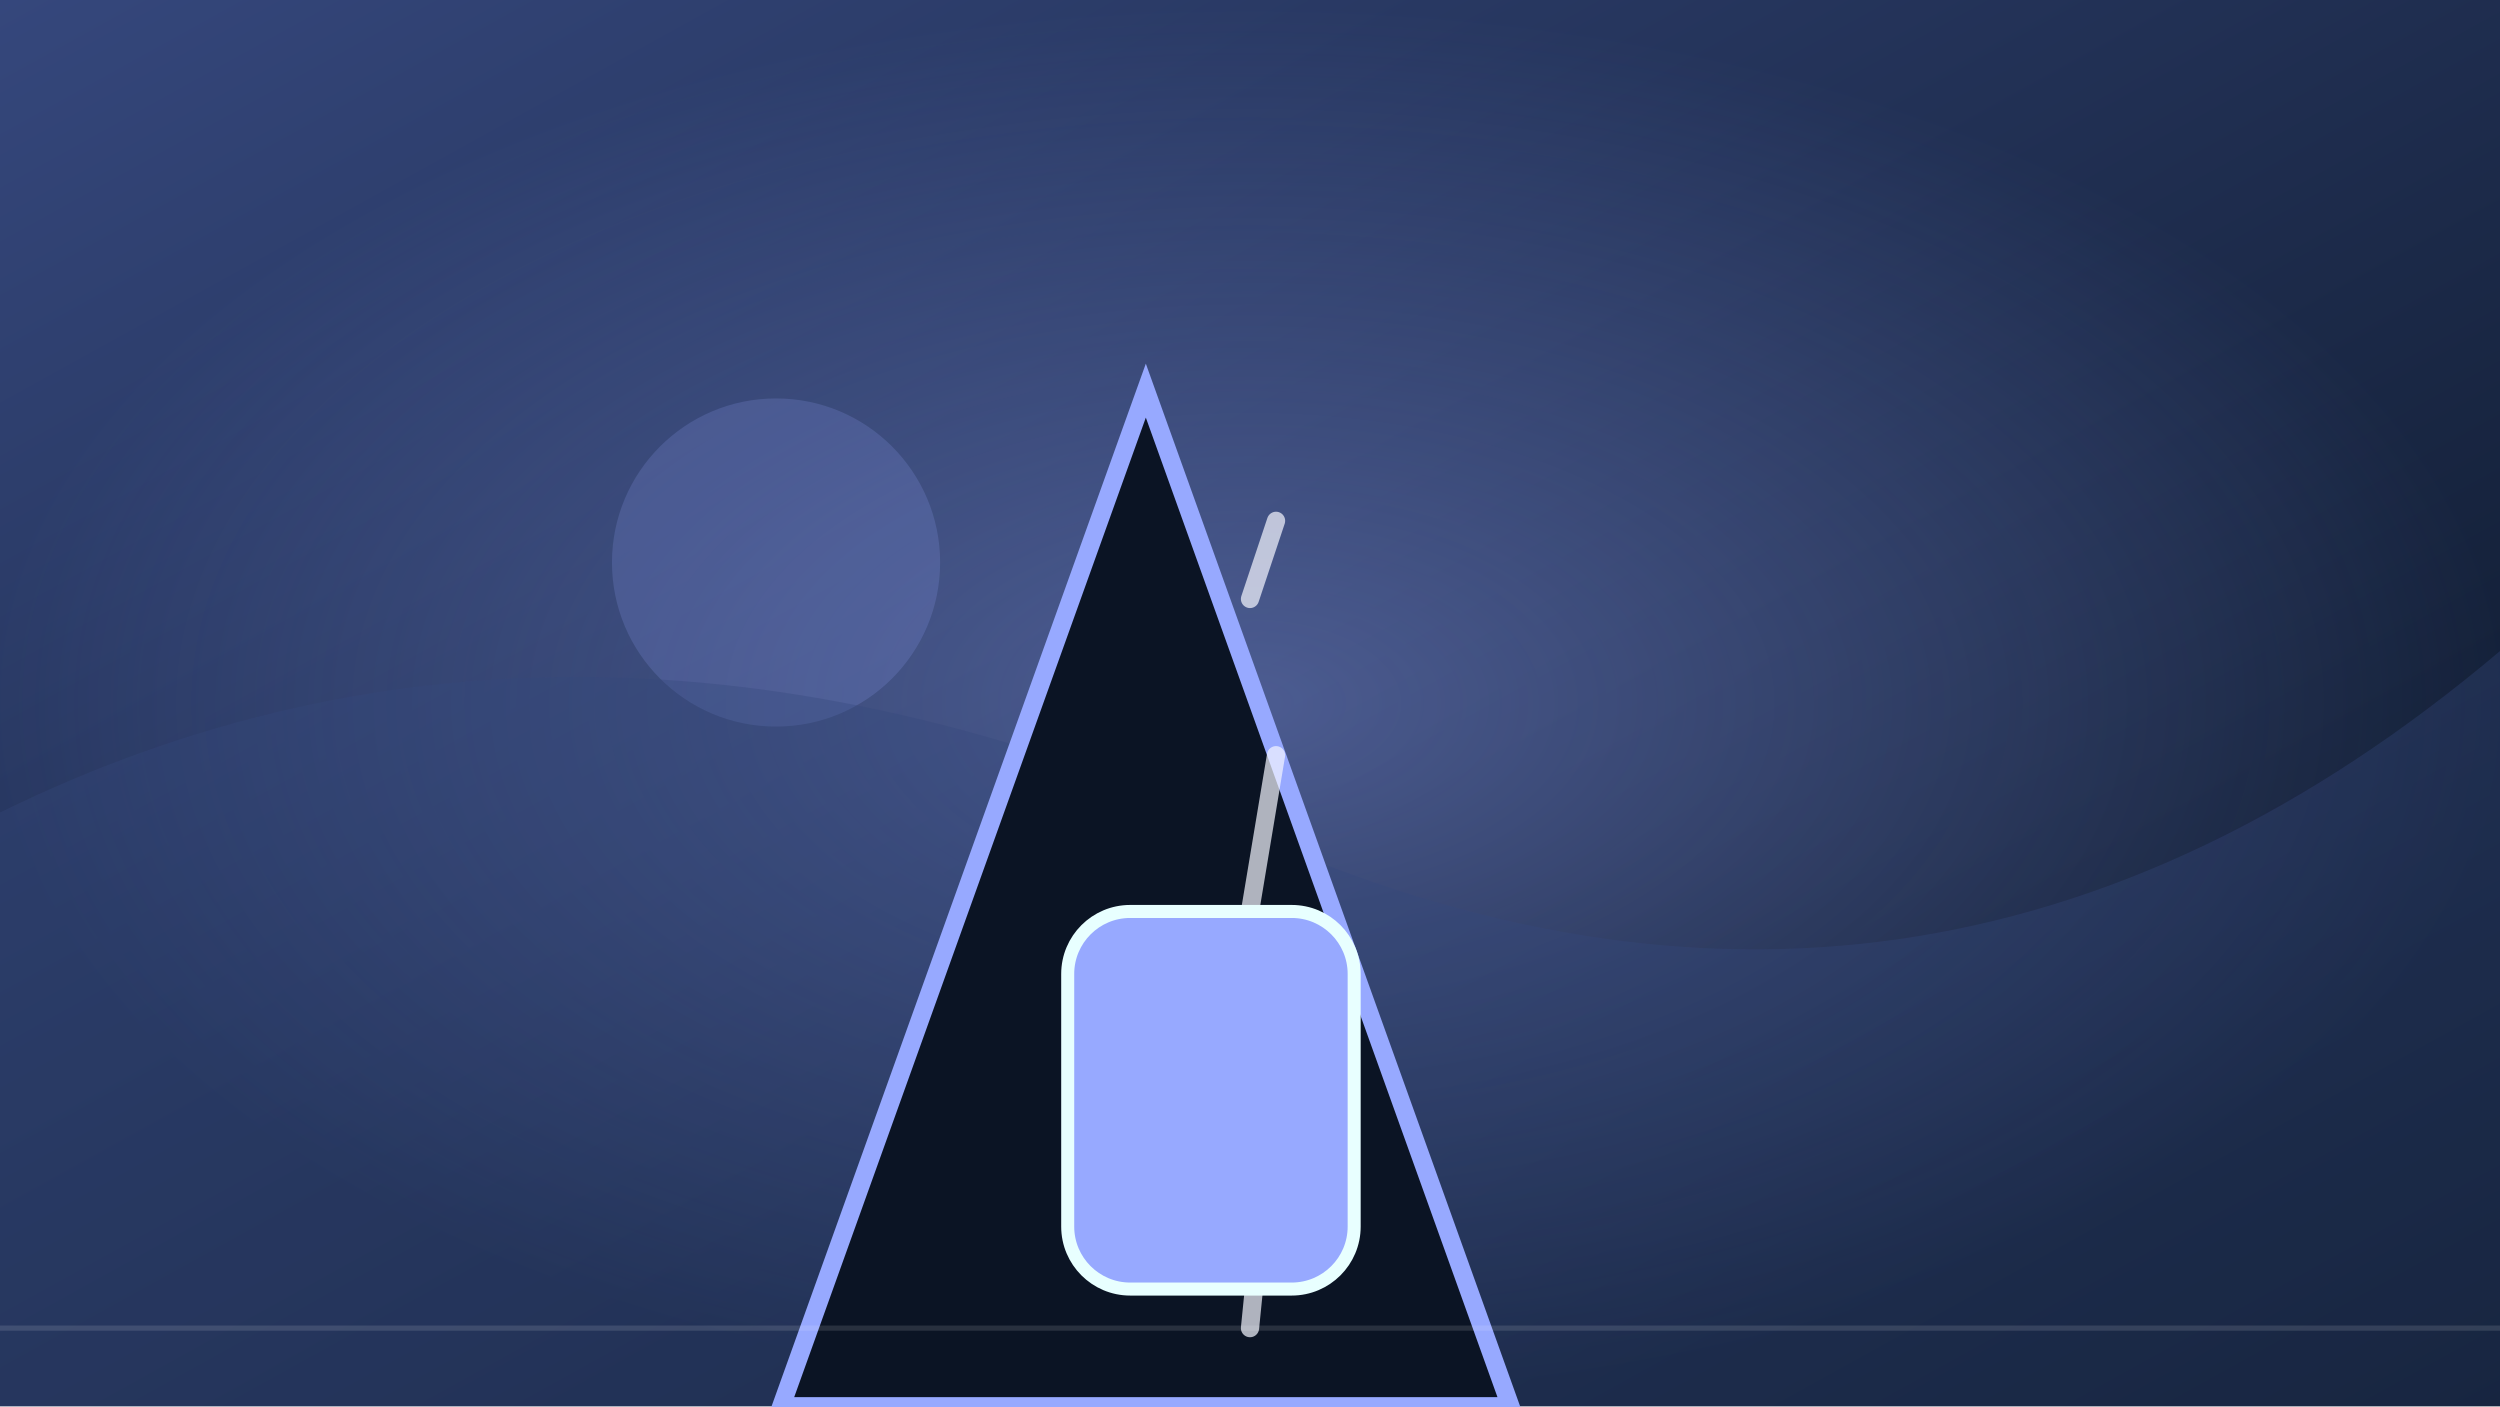
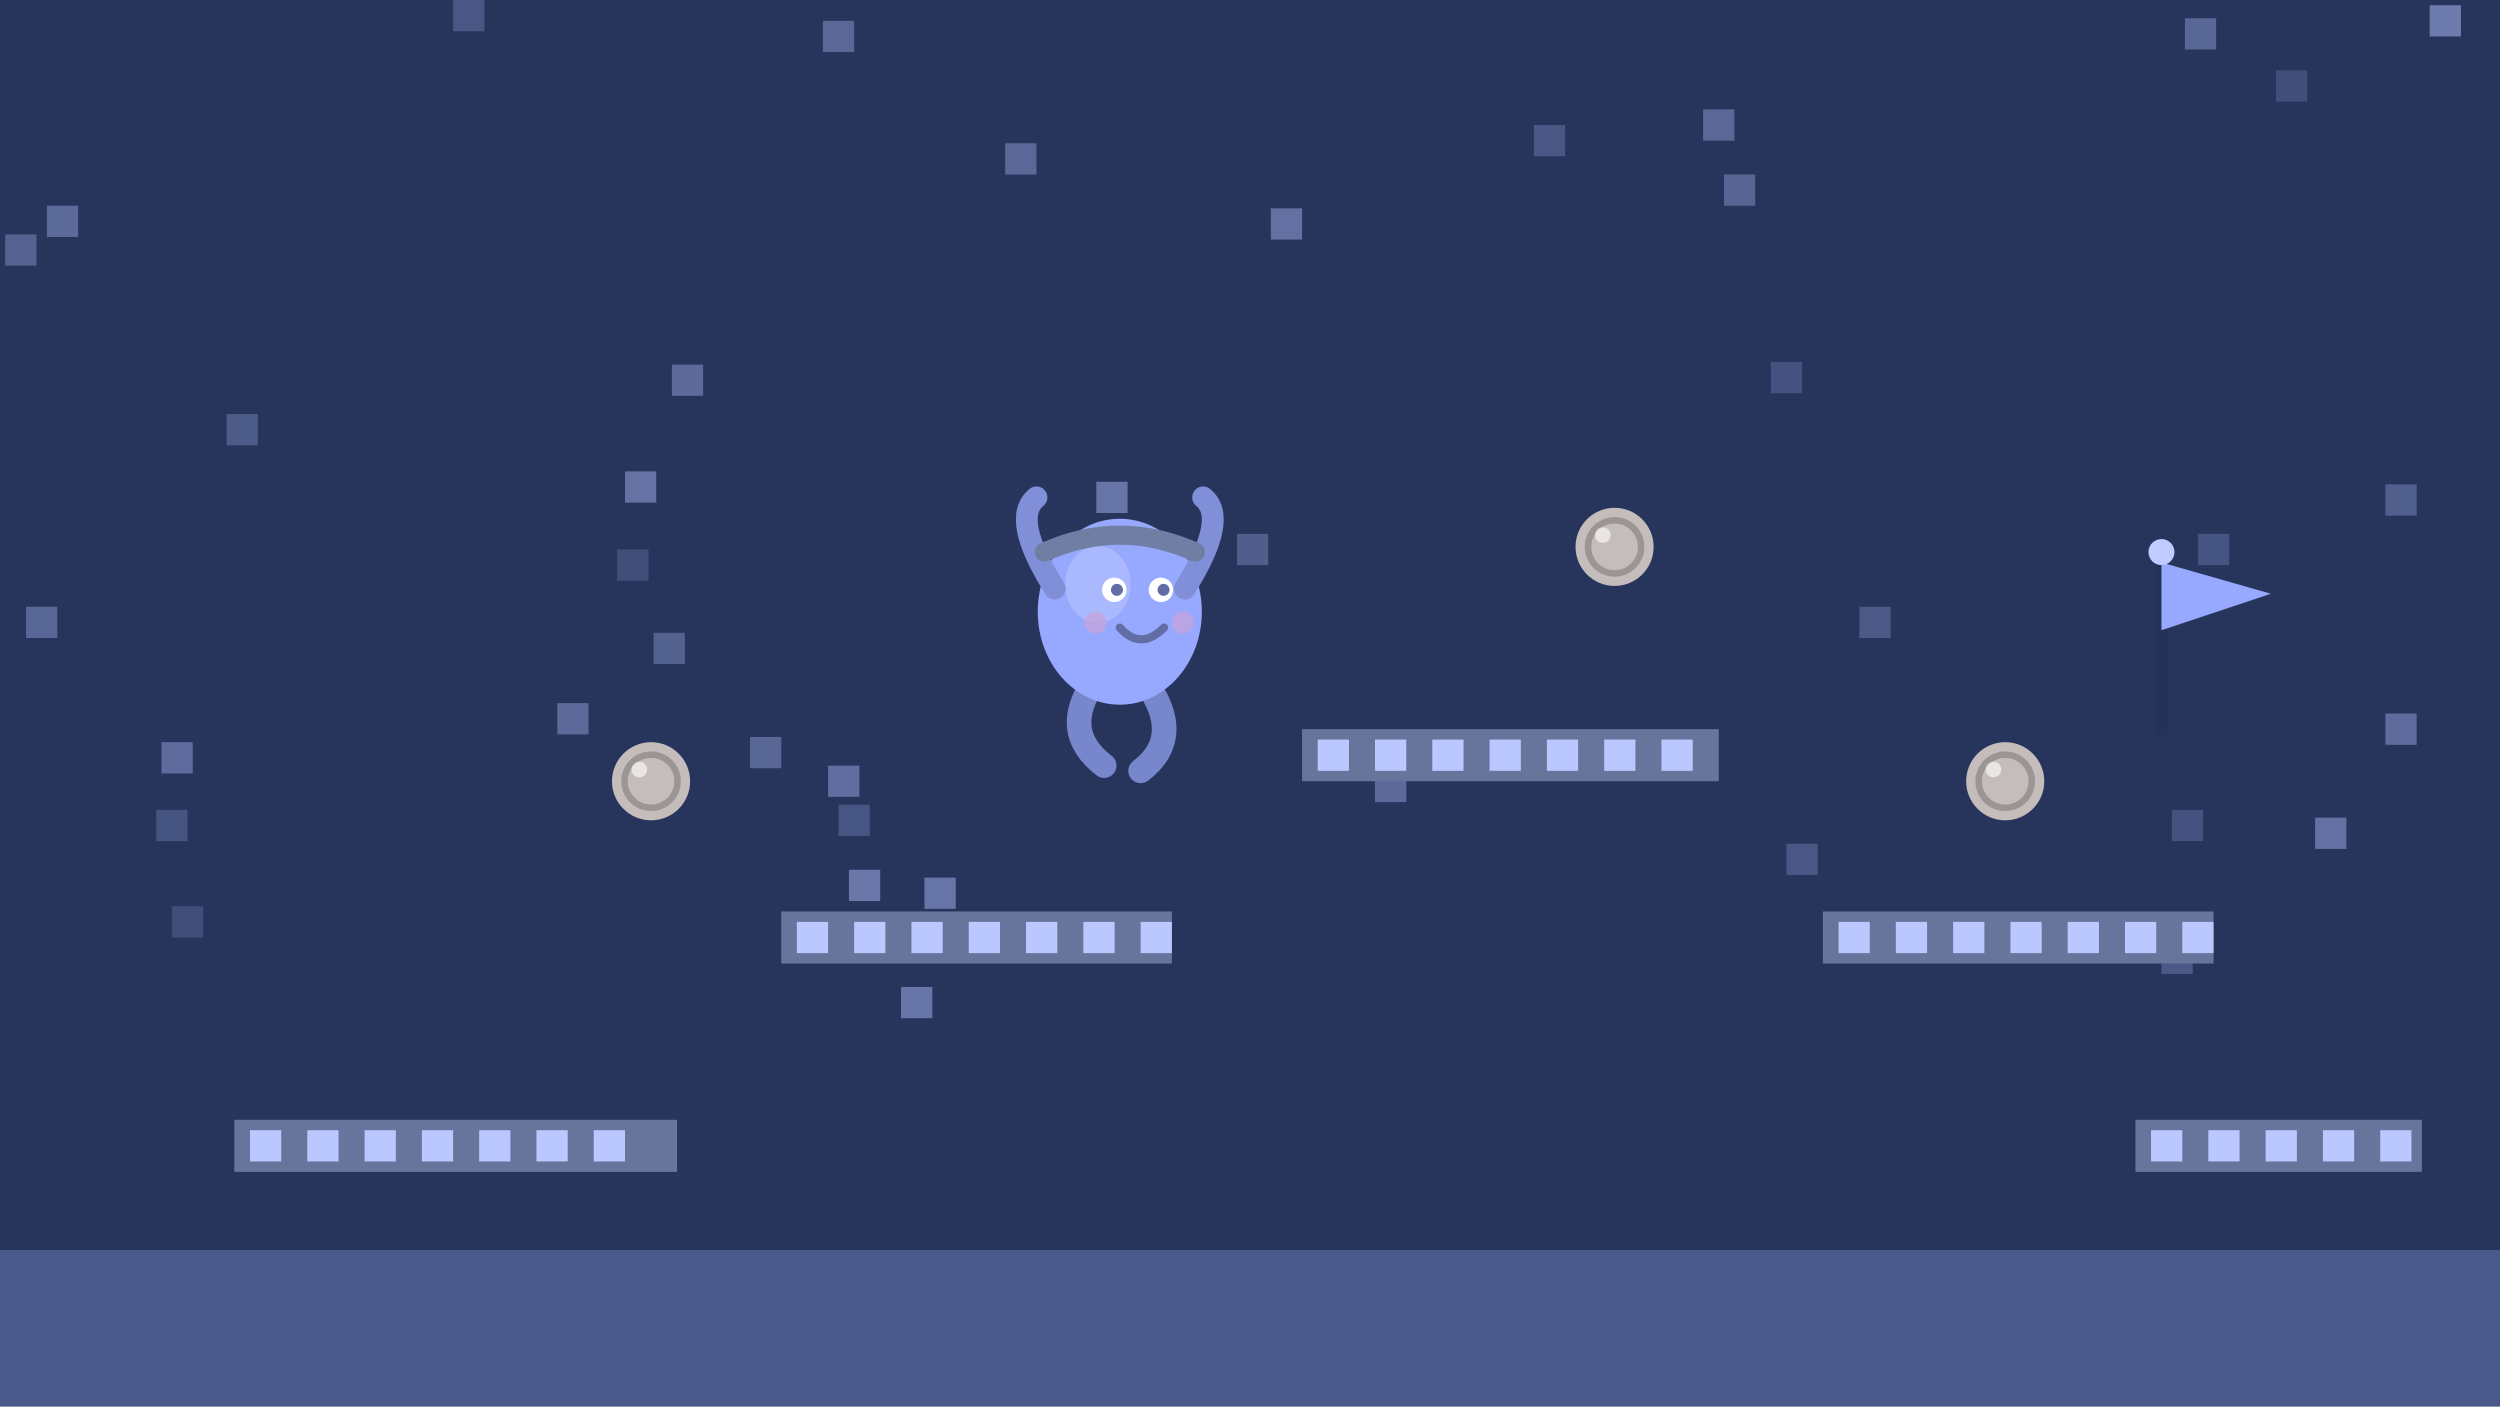
<svg xmlns="http://www.w3.org/2000/svg" width="960" height="540" viewBox="0 0 960 540">
  <defs>
-     <linearGradient id="bg" x1="0" y1="0" x2="1" y2="1">
-       <stop stop-color="#35477c" />
-       <stop offset="1" stop-color="#081321" />
+     <linearGradient id="bg" x1="0" y1="0" x2="0" y2="1">
+       <stop offset="0" stop-color="#d0d8ff" />
+       <stop offset="1" stop-color="#67759c" />
    </linearGradient>
-     <radialGradient id="glow">
-       <stop stop-color="#97a9ff" stop-opacity=".38" />
-       <stop offset="1" stop-color="#97a9ff" stop-opacity="0" />
-     </radialGradient>
  </defs>
-   <rect width="960" height="540" fill="url(#bg)" />
-   <rect width="960" height="540" fill="url(#glow)" />
-   <circle cx="298" cy="216" r="63" fill="#97a9ff" opacity=".18" />
-   <path d="M0 312 Q220 204 480 320 T960 250 V540 H0Z" fill="#35477c" opacity=".35" />
-   <path d="M300 540 L440 150 L580 540Z" fill="#0b1424" stroke="#97a9ff" stroke-width="7" />
-   <path d="M480 510 L490 410 M480 350 L490 290 M480 230 L490 200" stroke="#f5f7ff" stroke-width="7" stroke-linecap="round" opacity=".7" />
-   <rect x="410" y="350" width="110" height="145" rx="24" fill="#97a9ff" stroke="#e8ffff" stroke-width="5" />
-   <path d="M0 510 H960" stroke="#fff" stroke-opacity=".12" stroke-width="2" />
+   <rect x="0" y="0" width="960" height="540" fill="url(#bg)" />
+   <circle cx="164" cy="84" r="49" fill="#d0cccf" />
+   <circle cx="164" cy="84" r="35.3" fill="#d0d8ff" />
+   <circle cx="322.6" cy="88.0" r="25.7" fill="#ffffff" opacity="0.66" />
+   <circle cx="367.0" cy="74.0" r="32.7" fill="#ffffff" opacity="0.66" />
+   <circle cx="411.4" cy="88.0" r="25.7" fill="#ffffff" opacity="0.66" />
+   <circle cx="367.0" cy="92.7" r="28.1" fill="#ffffff" opacity="0.66" />
+   <circle cx="762.4" cy="160.7" r="24.7" fill="#ffffff" opacity="0.75" />
+   <circle cx="805.0" cy="147.3" r="31.4" fill="#ffffff" opacity="0.75" />
+   <circle cx="847.6" cy="160.7" r="24.7" fill="#ffffff" opacity="0.75" />
+   <circle cx="805.0" cy="165.2" r="26.9" fill="#ffffff" opacity="0.75" />
+   <circle cx="200.2" cy="153.7" r="17.2" fill="#ffffff" opacity="0.7" />
+   <circle cx="230.0" cy="144.3" r="21.9" fill="#ffffff" opacity="0.7" />
+   <circle cx="259.8" cy="153.7" r="17.2" fill="#ffffff" opacity="0.7" />
+   <circle cx="230.0" cy="156.8" r="18.8" fill="#ffffff" opacity="0.7" />
+   <circle cx="603.3" cy="47.1" r="14.9" fill="#ffffff" opacity="0.73" />
+   <circle cx="629.0" cy="38.9" r="19.0" fill="#ffffff" opacity="0.73" />
+   <circle cx="654.7" cy="47.1" r="14.9" fill="#ffffff" opacity="0.73" />
+   <circle cx="629.0" cy="49.8" r="16.3" fill="#ffffff" opacity="0.73" />
+   <rect x="0" y="0" width="960" height="540" fill="#27355d" />
+   <rect x="174" y="0" width="12" height="12" fill="#b6c2ff" opacity="0.24" />
+   <rect x="830" y="362" width="12" height="12" fill="#b6c2ff" opacity="0.25" />
+   <rect x="714" y="233" width="12" height="12" fill="#b6c2ff" opacity="0.26" />
+   <rect x="680" y="139" width="12" height="12" fill="#b6c2ff" opacity="0.21" />
+   <rect x="933" y="2" width="12" height="12" fill="#b6c2ff" opacity="0.5" />
+   <rect x="258" y="140" width="12" height="12" fill="#b6c2ff" opacity="0.37" />
+   <rect x="322" y="309" width="12" height="12" fill="#b6c2ff" opacity="0.23" />
+   <rect x="528" y="296" width="12" height="12" fill="#b6c2ff" opacity="0.37" />
+   <rect x="237" y="211" width="12" height="12" fill="#b6c2ff" opacity="0.18" />
+   <rect x="288" y="283" width="12" height="12" fill="#b6c2ff" opacity="0.35" />
+   <rect x="421" y="185" width="12" height="12" fill="#b6c2ff" opacity="0.45" />
+   <rect x="62" y="285" width="12" height="12" fill="#b6c2ff" opacity="0.39" />
+   <rect x="654" y="42" width="12" height="12" fill="#b6c2ff" opacity="0.36" />
+   <rect x="240" y="181" width="12" height="12" fill="#b6c2ff" opacity="0.43" />
+   <rect x="916" y="274" width="12" height="12" fill="#b6c2ff" opacity="0.39" />
+   <rect x="66" y="348" width="12" height="12" fill="#b6c2ff" opacity="0.18" />
+   <rect x="889" y="314" width="12" height="12" fill="#b6c2ff" opacity="0.42" />
+   <rect x="589" y="48" width="12" height="12" fill="#b6c2ff" opacity="0.24" />
+   <rect x="346" y="379" width="12" height="12" fill="#b6c2ff" opacity="0.45" />
+   <rect x="10" y="233" width="12" height="12" fill="#b6c2ff" opacity="0.35" />
+   <rect x="488" y="80" width="12" height="12" fill="#b6c2ff" opacity="0.42" />
+   <rect x="916" y="186" width="12" height="12" fill="#b6c2ff" opacity="0.3" />
+   <rect x="18" y="79" width="12" height="12" fill="#b6c2ff" opacity="0.38" />
+   <rect x="87" y="159" width="12" height="12" fill="#b6c2ff" opacity="0.27" />
+   <rect x="214" y="270" width="12" height="12" fill="#b6c2ff" opacity="0.37" />
+   <rect x="386" y="55" width="12" height="12" fill="#b6c2ff" opacity="0.36" />
+   <rect x="355" y="337" width="12" height="12" fill="#b6c2ff" opacity="0.45" />
+   <rect x="874" y="27" width="12" height="12" fill="#b6c2ff" opacity="0.18" />
+   <rect x="475" y="205" width="12" height="12" fill="#b6c2ff" opacity="0.29" />
+   <rect x="316" y="8" width="12" height="12" fill="#b6c2ff" opacity="0.36" />
+   <rect x="686" y="324" width="12" height="12" fill="#b6c2ff" opacity="0.24" />
+   <rect x="2" y="90" width="12" height="12" fill="#b6c2ff" opacity="0.32" />
+   <rect x="834" y="311" width="12" height="12" fill="#b6c2ff" opacity="0.21" />
+   <rect x="60" y="311" width="12" height="12" fill="#b6c2ff" opacity="0.22" />
+   <rect x="326" y="334" width="12" height="12" fill="#b6c2ff" opacity="0.47" />
+   <rect x="662" y="67" width="12" height="12" fill="#b6c2ff" opacity="0.34" />
+   <rect x="844" y="205" width="12" height="12" fill="#b6c2ff" opacity="0.22" />
+   <rect x="839" y="7" width="12" height="12" fill="#b6c2ff" opacity="0.35" />
+   <rect x="318" y="294" width="12" height="12" fill="#b6c2ff" opacity="0.41" />
+   <rect x="251" y="243" width="12" height="12" fill="#b6c2ff" opacity="0.31" />
+   <rect x="0" y="480" width="960" height="60" fill="#495989" />
+   <rect x="90" y="430" width="170" height="20" fill="#67759c" />
+   <rect x="96" y="434" width="12" height="12" fill="#bbc7ff" />
+   <rect x="118" y="434" width="12" height="12" fill="#bbc7ff" />
+   <rect x="140" y="434" width="12" height="12" fill="#bbc7ff" />
+   <rect x="162" y="434" width="12" height="12" fill="#bbc7ff" />
+   <rect x="184" y="434" width="12" height="12" fill="#bbc7ff" />
+   <rect x="206" y="434" width="12" height="12" fill="#bbc7ff" />
+   <rect x="228" y="434" width="12" height="12" fill="#bbc7ff" />
+   <rect x="300" y="350" width="150" height="20" fill="#67759c" />
+   <rect x="306" y="354" width="12" height="12" fill="#bbc7ff" />
+   <rect x="328" y="354" width="12" height="12" fill="#bbc7ff" />
+   <rect x="350" y="354" width="12" height="12" fill="#bbc7ff" />
+   <rect x="372" y="354" width="12" height="12" fill="#bbc7ff" />
+   <rect x="394" y="354" width="12" height="12" fill="#bbc7ff" />
+   <rect x="416" y="354" width="12" height="12" fill="#bbc7ff" />
+   <rect x="438" y="354" width="12" height="12" fill="#bbc7ff" />
+   <rect x="500" y="280" width="160" height="20" fill="#67759c" />
+   <rect x="506" y="284" width="12" height="12" fill="#bbc7ff" />
+   <rect x="528" y="284" width="12" height="12" fill="#bbc7ff" />
+   <rect x="550" y="284" width="12" height="12" fill="#bbc7ff" />
+   <rect x="572" y="284" width="12" height="12" fill="#bbc7ff" />
+   <rect x="594" y="284" width="12" height="12" fill="#bbc7ff" />
+   <rect x="616" y="284" width="12" height="12" fill="#bbc7ff" />
+   <rect x="638" y="284" width="12" height="12" fill="#bbc7ff" />
+   <rect x="700" y="350" width="150" height="20" fill="#67759c" />
+   <rect x="706" y="354" width="12" height="12" fill="#bbc7ff" />
+   <rect x="728" y="354" width="12" height="12" fill="#bbc7ff" />
+   <rect x="750" y="354" width="12" height="12" fill="#bbc7ff" />
+   <rect x="772" y="354" width="12" height="12" fill="#bbc7ff" />
+   <rect x="794" y="354" width="12" height="12" fill="#bbc7ff" />
+   <rect x="816" y="354" width="12" height="12" fill="#bbc7ff" />
+   <rect x="838" y="354" width="12" height="12" fill="#bbc7ff" />
+   <rect x="820" y="430" width="110" height="20" fill="#67759c" />
+   <rect x="826" y="434" width="12" height="12" fill="#bbc7ff" />
+   <rect x="848" y="434" width="12" height="12" fill="#bbc7ff" />
+   <rect x="870" y="434" width="12" height="12" fill="#bbc7ff" />
+   <rect x="892" y="434" width="12" height="12" fill="#bbc7ff" />
+   <rect x="914" y="434" width="12" height="12" fill="#bbc7ff" />
+   <path d="M420 262 Q407 281 424 294" fill="none" stroke="#7887cc" stroke-width="9.45" stroke-linecap="round" />
+   <path d="M440 262 Q455 283 438 296" fill="none" stroke="#7887cc" stroke-width="9.45" stroke-linecap="round" />
+   <ellipse cx="430" cy="234.9" rx="31.5" ry="35.7" fill="#97a9ff" />
+   <ellipse cx="421.6" cy="224.4" rx="12.6" ry="14.7" fill="#bbc7ff" opacity=".5" />
+   <path d="M405 226 Q388 199 398 191" fill="none" stroke="#808fd8" stroke-width="8.4" stroke-linecap="round" />
+   <path d="M455 226 Q472 199 462 191" fill="none" stroke="#808fd8" stroke-width="8.4" stroke-linecap="round" />
+   <circle cx="427.9" cy="226.5" r="4.7" fill="#ffffff" />
+   <circle cx="445.8" cy="226.5" r="4.7" fill="#ffffff" />
+   <circle cx="428.9" cy="226.5" r="2.3" fill="#626da5" />
+   <circle cx="446.8" cy="226.5" r="2.3" fill="#626da5" />
+   <path d="M430 241 Q438 250 447 241" fill="none" stroke="#626da5" stroke-width="3.15" stroke-linecap="round" />
+   <circle cx="420.6" cy="239.1" r="4.2" fill="#cba3d7" opacity=".7" />
+   <circle cx="454.2" cy="239.1" r="4.2" fill="#cba3d7" opacity=".7" />
+   <path d="M401 212 Q430 199 459 212" fill="none" stroke="#717ea3" stroke-width="7.35" stroke-linecap="round" />
+   <circle cx="250" cy="300" r="15" fill="#c5bdbb" />
+   <circle cx="250" cy="300" r="10.2" fill="none" stroke="#898482" stroke-width="2.5" opacity=".7" />
+   <circle cx="245.5" cy="295.5" r="3.0" fill="#ffffff" opacity=".6" />
+   <circle cx="620" cy="210" r="15" fill="#c5bdbb" />
+   <circle cx="620" cy="210" r="10.2" fill="none" stroke="#898482" stroke-width="2.5" opacity=".7" />
+   <circle cx="615.5" cy="205.5" r="3.0" fill="#ffffff" opacity=".6" />
+   <circle cx="770" cy="300" r="15" fill="#c5bdbb" />
+   <circle cx="770" cy="300" r="10.2" fill="none" stroke="#898482" stroke-width="2.5" opacity=".7" />
+   <circle cx="765.5" cy="295.5" r="3.0" fill="#ffffff" opacity=".6" />
+   <line x1="830" y1="280" x2="830" y2="216" stroke="#253156" stroke-width="5" stroke-linecap="round" />
+   <polygon points="830,216 872,228 830,242" fill="#97a9ff" />
+   <circle cx="830" cy="212" r="5" fill="#c0cbff" />
</svg>
